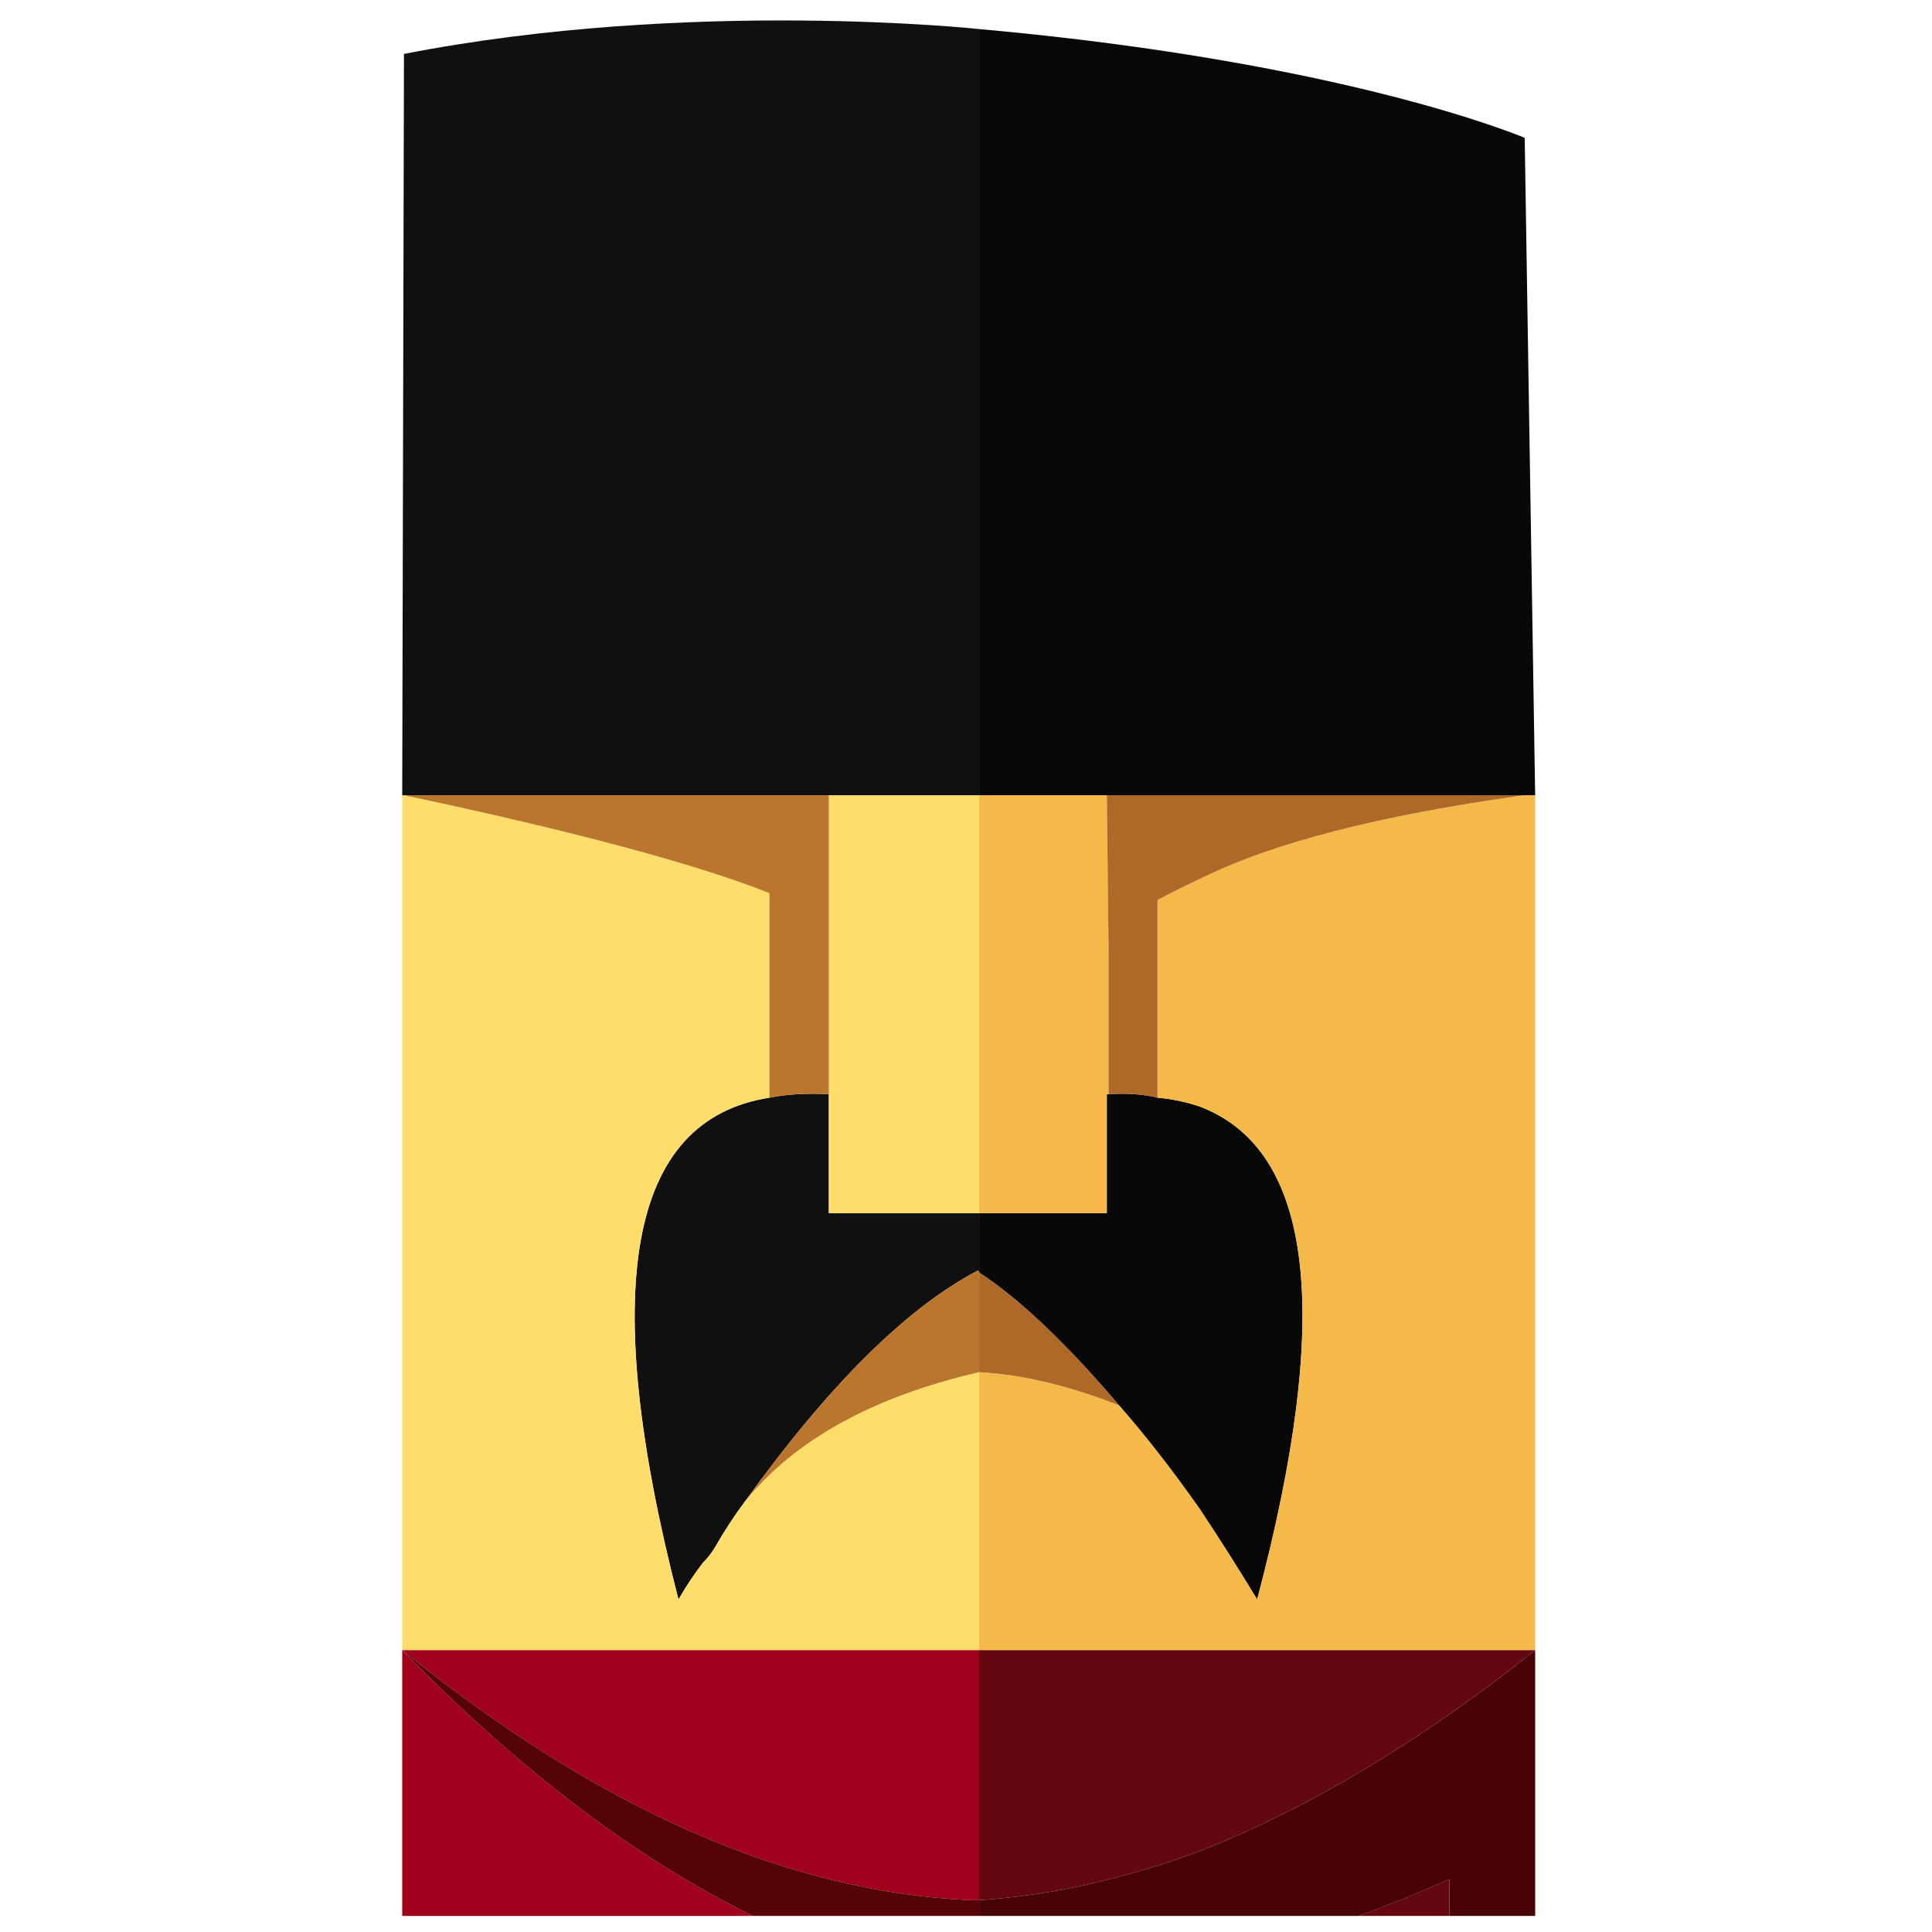
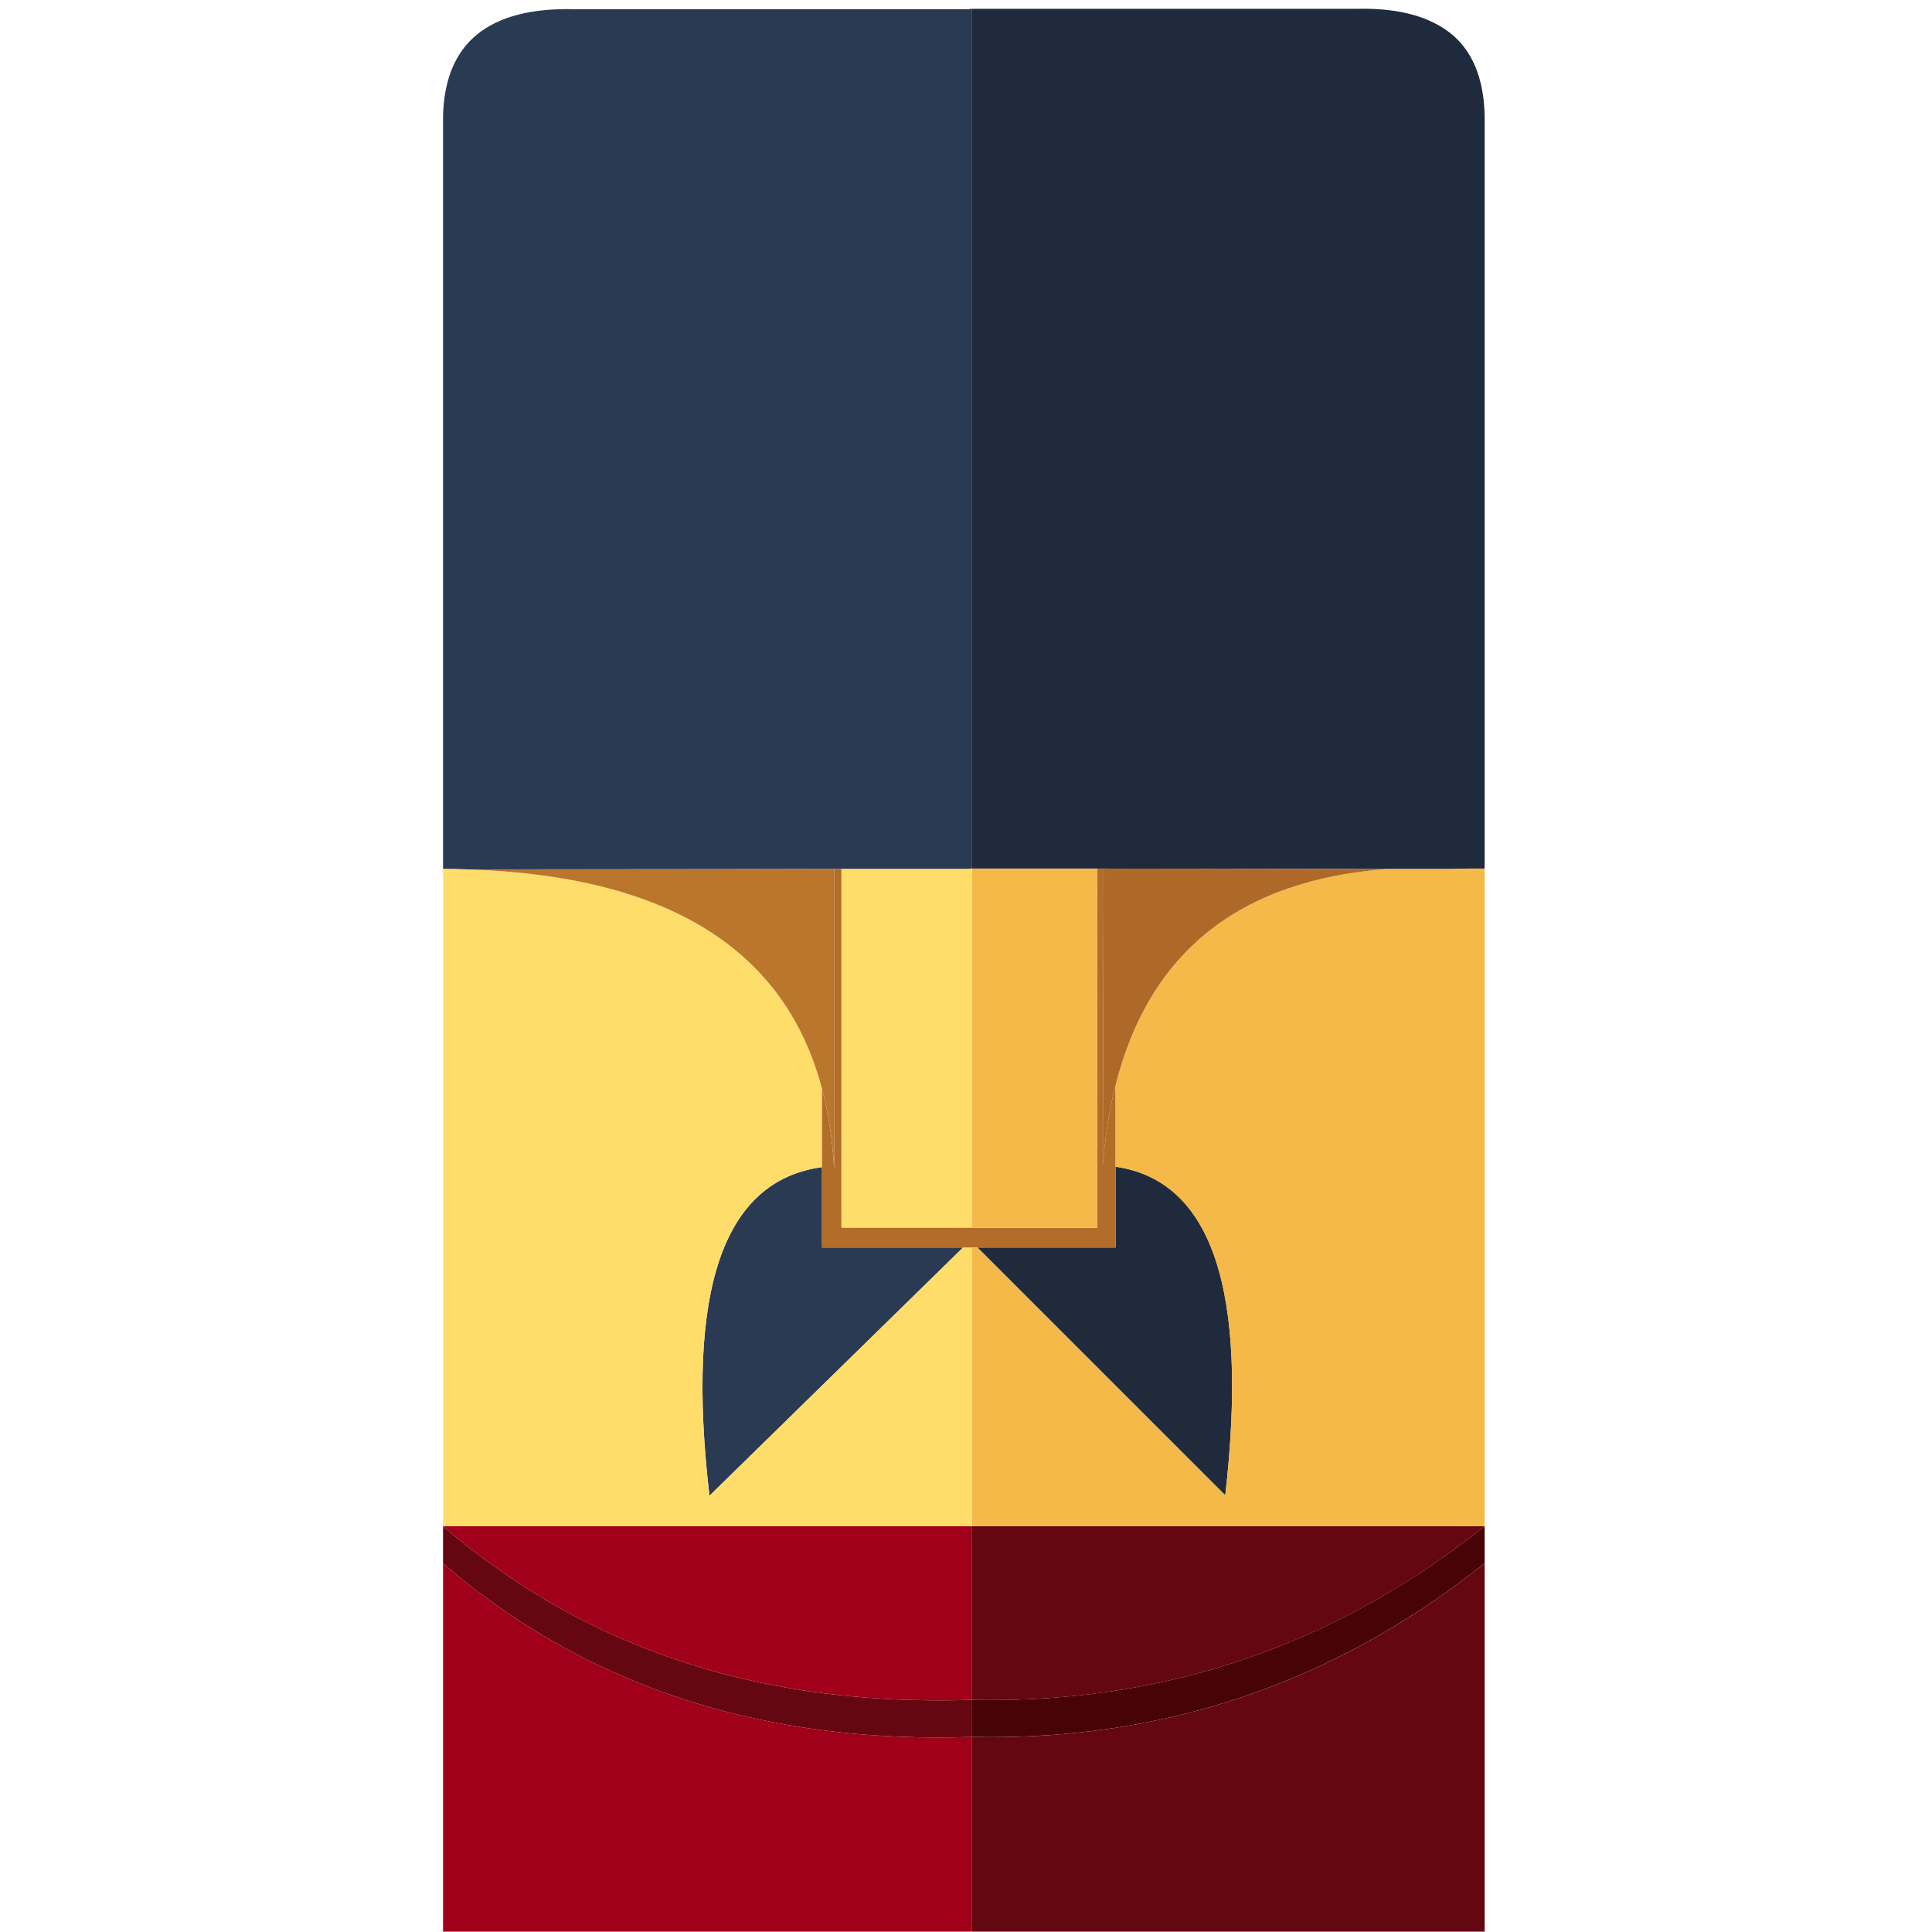
- <svg xmlns="http://www.w3.org/2000/svg" viewBox="0 0 64 64" version="1.1" id="svg5367" height="64" width="64">
-   <defs id="defs5369" />
-   <g id="layer1">
-     <g id="g3" transform="matrix(1.158331,0,0,1.158331,-565.3202,-66.09192)">
-       <g id="g5">
-         <path id="path7" d="m 531.95,79.8 -0.3,0 -11.95,0 -3.65,0 0,-21.911 c 10.676,0.959 15.663,3.143 15.601,3.111 l 0.299,18.8 z m -11.9,17.45 c -1.5,-1.767 -2.833,-3.033 -4,-3.8 l 0,-1.7 3.65,0 0,-3.4 0.05,0 c 0.533,-0.033 1,0 1.4,0.1 0.399,0.033 0.8,0.117 1.199,0.25 3.268,1.233 3.817,5.933 1.65,14.1 -0.566,-0.933 -1.117,-1.8 -1.65,-2.6 -0.799,-1.133 -1.566,-2.117 -2.299,-2.95 z" style="clip-rule:evenodd;fill:#080808;fill-rule:evenodd" />
-         <path id="path9" d="m 519.75,88.35 -0.05,0 0,3.4 -3.65,0 0,-11.95 3.65,0 0.05,4.45 c 0,0.267 0,0.533 0,0.8 0,1.1 0,2.2 0,3.3 z m 12.2,-8.55 0,24.45 -15.9,0 0,-7.95 c 1.233,0.067 2.567,0.384 4,0.95 0.733,0.833 1.5,1.817 2.3,2.95 0.533,0.8 1.084,1.667 1.65,2.6 2.167,-8.167 1.617,-12.866 -1.65,-14.1 -0.399,-0.133 -0.8,-0.217 -1.199,-0.25 l 0,-5.65 c 0.366,-0.2 0.767,-0.4 1.199,-0.6 2.067,-1.034 5.167,-1.833 9.301,-2.4 l 0.299,0 z" style="clip-rule:evenodd;fill:#f5b949;fill-rule:evenodd" />
-         <path id="path11" d="m 516.05,79.8 -4.3,0 -12.15,0 -0.05,0 0.05,-21.2 c 8.2,-1.6 16.45,-0.711 16.45,-0.711 l 0,21.911 z m -6,8.65 c 0.5,-0.1 1.066,-0.133 1.7,-0.1 l 0,3.4 4.3,0 0,1.7 c -10e-4,-0.034 -0.018,-0.05 -0.05,-0.05 -2.033,1.067 -4.25,3.267 -6.65,6.6 -0.3,0.4 -0.583,0.833 -0.85,1.3 -0.1,0.167 -0.217,0.317 -0.35,0.45 -0.233,0.3 -0.467,0.65 -0.7,1.05 -2.3,-8.933 -1.433,-13.717 2.6,-14.35 z" style="clip-rule:evenodd;fill:#101010;fill-rule:evenodd" />
-         <path id="path13" d="m 511.75,88.35 0,-8.55 4.3,0 0,11.95 -4.3,0 0,-3.4 z m -1.7,0.1 c -4.033,0.633 -4.899,5.417 -2.6,14.35 0.233,-0.4 0.467,-0.75 0.7,-1.05 0.133,-0.133 0.25,-0.283 0.35,-0.45 0.267,-0.466 0.55,-0.9 0.85,-1.3 1.434,-1.767 3.667,-3 6.7,-3.7 l 0,7.95 -16.5,0 0,-24.45 0.05,0 c 4.867,1.034 8.351,1.967 10.45,2.8 l 0,5.85 z" style="clip-rule:evenodd;fill:#ffdd6b;fill-rule:evenodd" />
-         <path id="path15" d="m 511.75,79.8 0,8.55 c -0.634,-0.033 -1.2,0 -1.7,0.1 l 0,-5.85 c -2.1,-0.833 -5.583,-1.767 -10.45,-2.8 l 12.15,0 z m 4.3,16.5 c -3.033,0.7 -5.267,1.934 -6.7,3.7 2.4,-3.333 4.617,-5.533 6.65,-6.6 0.032,0 0.049,0.017 0.05,0.05 l 0,2.85 z" style="clip-rule:evenodd;fill:#ba762c;fill-rule:evenodd" />
-         <path id="path17" d="m 521.15,88.45 c -0.4,-0.1 -0.867,-0.133 -1.4,-0.1 0,-1.1 0,-2.2 0,-3.3 0,-0.267 0,-0.533 0,-0.8 l -0.05,-4.45 11.95,0 c -4.134,0.567 -7.233,1.367 -9.301,2.4 -0.433,0.2 -0.833,0.4 -1.199,0.6 l 0,5.65 z m -5.1,7.85 0,-2.85 c 1.167,0.767 2.5,2.033 4,3.8 -1.433,-0.566 -2.767,-0.883 -4,-0.95 z" style="clip-rule:evenodd;fill:#ae6828;fill-rule:evenodd" />
-         <path id="path19" d="m 499.55,104.25 16.5,0 0,7.15 c -0.1,0 -0.183,0 -0.25,0 -5.234,-0.233 -10.65,-2.617 -16.25,-7.15 3.352,3.432 6.693,5.965 10.025,7.6 l -10.025,0 0,-7.6 z" style="clip-rule:evenodd;fill:#a1001a;fill-rule:evenodd" />
-         <path id="path21" d="m 531.95,104.25 c -3.267,2.6 -6.467,4.517 -9.601,5.75 -2.166,0.8 -4.267,1.267 -6.3,1.4 l 0,-7.15 15.901,0 z m -5.05,7.6 c 0.867,-0.315 1.734,-0.666 2.6,-1.05 l 0,1.05 -2.6,0 z" style="clip-rule:evenodd;fill:#650711;fill-rule:evenodd" />
-         <path id="path23" d="m 516.05,111.85 0,-0.45 c 2.033,-0.133 4.134,-0.6 6.3,-1.4 3.134,-1.233 6.334,-3.15 9.601,-5.75 l 0,7.6 -2.45,0 0,-1.05 c -0.865,0.385 -1.732,0.735 -2.6,1.05 l -10.851,0 z" style="clip-rule:evenodd;fill:#470305;fill-rule:evenodd" />
-         <path id="path25" d="m 516.05,111.85 -6.475,0 c -3.332,-1.635 -6.674,-4.168 -10.025,-7.6 5.601,4.533 11.017,6.917 16.25,7.15 0.067,0 0.15,0 0.25,0 l 0,0.45 z" style="clip-rule:evenodd;fill:#560305;fill-rule:evenodd" />
-       </g>
+ <svg xmlns="http://www.w3.org/2000/svg" version="1.1" id="Selected_Items" x="0px" y="0px" width="60px" height="60px" viewBox="0 0 60 60" enable-background="new 0 0 60 60" xml:space="preserve">
+   <g>
+     <g>
+       <path fill-rule="evenodd" clip-rule="evenodd" fill="#2B3A53" d="M30.189,0.274v26.701h-0.077v0.013H26.13h-0.218L14.528,27    c-0.256-0.008-0.512-0.013-0.769-0.013V3.616c0.051-2.288,1.413-3.397,4.085-3.33h12.268V0.274H30.189z M29.908,38.743    l-7.875,7.709c-0.743-6.386,0.422-9.788,3.496-10.206v2.497H29.908z" />
+       <path fill-rule="evenodd" clip-rule="evenodd" fill="#FFDD6B" d="M13.759,47.4V26.987c0.256,0,0.512,0.004,0.769,0.013    c6.189,0.197,9.856,2.467,11,6.813v2.434c-3.073,0.418-4.239,3.82-3.496,10.206l7.875-7.709h0.282V47.4H13.759z M30.189,26.975    v11.153h-4.06V26.987h3.982v-0.013H30.189z" />
+       <path fill-rule="evenodd" clip-rule="evenodd" fill="#1F2B3D" d="M34.069,26.975h-3.88V0.274h11.922    c0.99-0.025,1.798,0.12,2.421,0.436c0.367,0.179,0.67,0.418,0.909,0.717c0.427,0.538,0.648,1.264,0.666,2.177v23.371h-0.525    c-0.162,0-0.32,0.004-0.474,0.013h-2.023l-8.811-0.013H34.069z M34.646,36.233c2.997,0.436,4.133,3.837,3.406,10.206l-7.696-7.696    h4.29V36.233z" />
+       <path fill-rule="evenodd" clip-rule="evenodd" fill="#B26D2A" d="M30.355,38.743h-0.166h-0.282h-4.38v-2.497v-2.434    c0.196,0.743,0.32,1.541,0.372,2.395c0.007,0.03,0.012,0.064,0.013,0.103v-9.322h0.218v11.141h4.06h3.88V26.975h0.205l-0.025,9.22    c0.068-0.896,0.2-1.729,0.396-2.497v2.536v2.51H30.355z" />
+       <path fill-rule="evenodd" clip-rule="evenodd" fill="#BA762C" d="M25.528,33.813c-1.144-4.345-4.811-6.616-11-6.813l11.384-0.013    v9.322c-0.001-0.038-0.005-0.072-0.013-0.103C25.848,35.354,25.724,34.556,25.528,33.813z" />
+       <path fill-rule="evenodd" clip-rule="evenodd" fill="#F5B949" d="M34.646,33.697c1.042-4.131,3.854-6.368,8.439-6.71h2.023    c0.153-0.009,0.312-0.013,0.474-0.013h0.525V47.4H30.189v-8.657h0.166l7.696,7.696c0.727-6.369-0.409-9.771-3.406-10.206V33.697z     M30.189,26.975h3.88v11.153h-3.88V26.975z" />
+       <path fill-rule="evenodd" clip-rule="evenodd" fill="#AE6828" d="M43.085,26.987c-4.585,0.342-7.397,2.579-8.439,6.71    c-0.196,0.769-0.328,1.601-0.396,2.497l0.025-9.22L43.085,26.987z" />
+       <path fill-rule="evenodd" clip-rule="evenodd" fill="#470305" d="M46.107,47.4v1.152c-0.025,0.017-0.047,0.034-0.064,0.051    c-0.504,0.393-1.007,0.765-1.511,1.114c-0.009,0.009-0.021,0.018-0.039,0.025c-4.269,2.911-9.036,4.312-14.304,4.2v-1.152    c4.517,0.094,8.665-0.922,12.447-3.048c0.623-0.35,1.238-0.729,1.844-1.14c0.018-0.008,0.034-0.021,0.052-0.038    C45.062,48.198,45.586,47.81,46.107,47.4z" />
+       <path fill-rule="evenodd" clip-rule="evenodd" fill="#650711" d="M13.759,48.553V47.4c0.495,0.427,1.007,0.828,1.537,1.203    c0.563,0.41,1.144,0.79,1.742,1.14c3.748,2.186,8.106,3.202,13.075,3.048c0.025,0,0.052,0,0.077,0V47.4h15.918    c-0.521,0.409-1.046,0.798-1.575,1.165c-0.018,0.017-0.034,0.03-0.052,0.038c-0.605,0.41-1.221,0.79-1.844,1.14    c-3.782,2.126-7.931,3.142-12.447,3.048v1.152c5.268,0.111,10.035-1.289,14.304-4.2c0.018-0.008,0.03-0.017,0.039-0.025    c0.504-0.35,1.007-0.722,1.511-1.114c0.018-0.017,0.039-0.034,0.064-0.051v11.436H30.189v-6.045c-0.025,0-0.052,0-0.077,0    c-5.771,0.18-10.718-1.221-14.842-4.2c-0.504-0.358-0.986-0.738-1.447-1.14C13.798,48.587,13.776,48.569,13.759,48.553z" />
+       <path fill-rule="evenodd" clip-rule="evenodd" fill="#A1001A" d="M13.759,47.4h16.43v5.391c-0.025,0-0.052,0-0.077,0    c-4.968,0.154-9.327-0.862-13.075-3.048c-0.598-0.35-1.178-0.729-1.742-1.14C14.767,48.229,14.254,47.827,13.759,47.4z     M30.189,59.988h-16.43V48.553c0.017,0.017,0.039,0.034,0.064,0.051c0.461,0.401,0.943,0.781,1.447,1.14    c4.124,2.979,9.071,4.38,14.842,4.2c0.025,0,0.052,0,0.077,0V59.988z" />
    </g>
  </g>
</svg>
